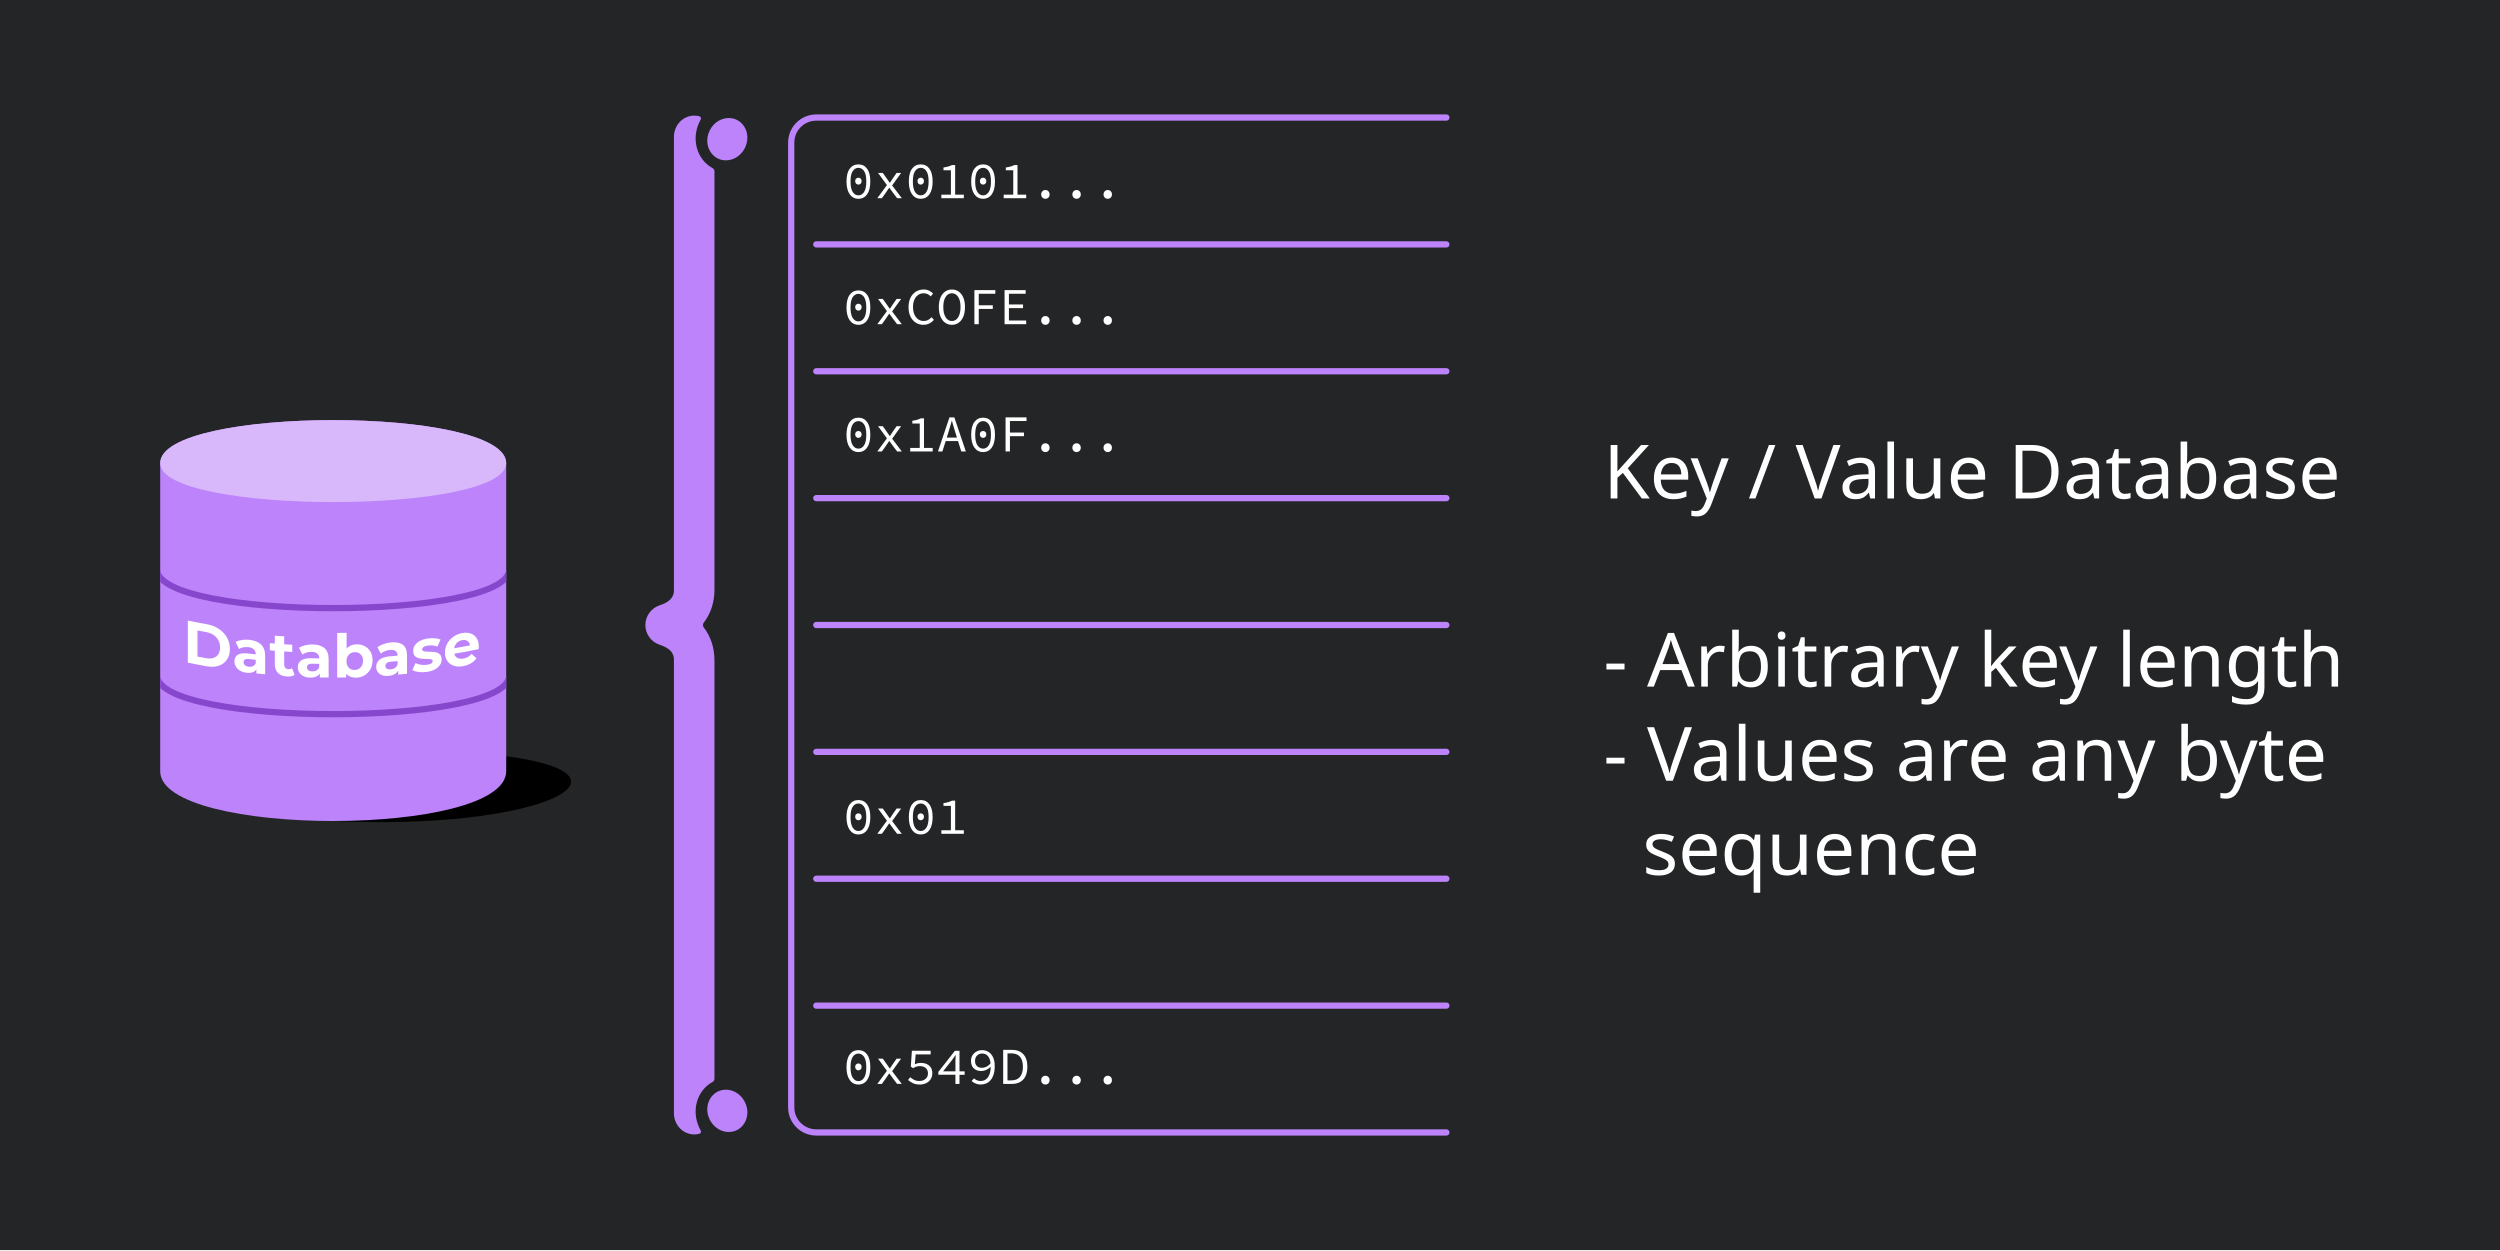
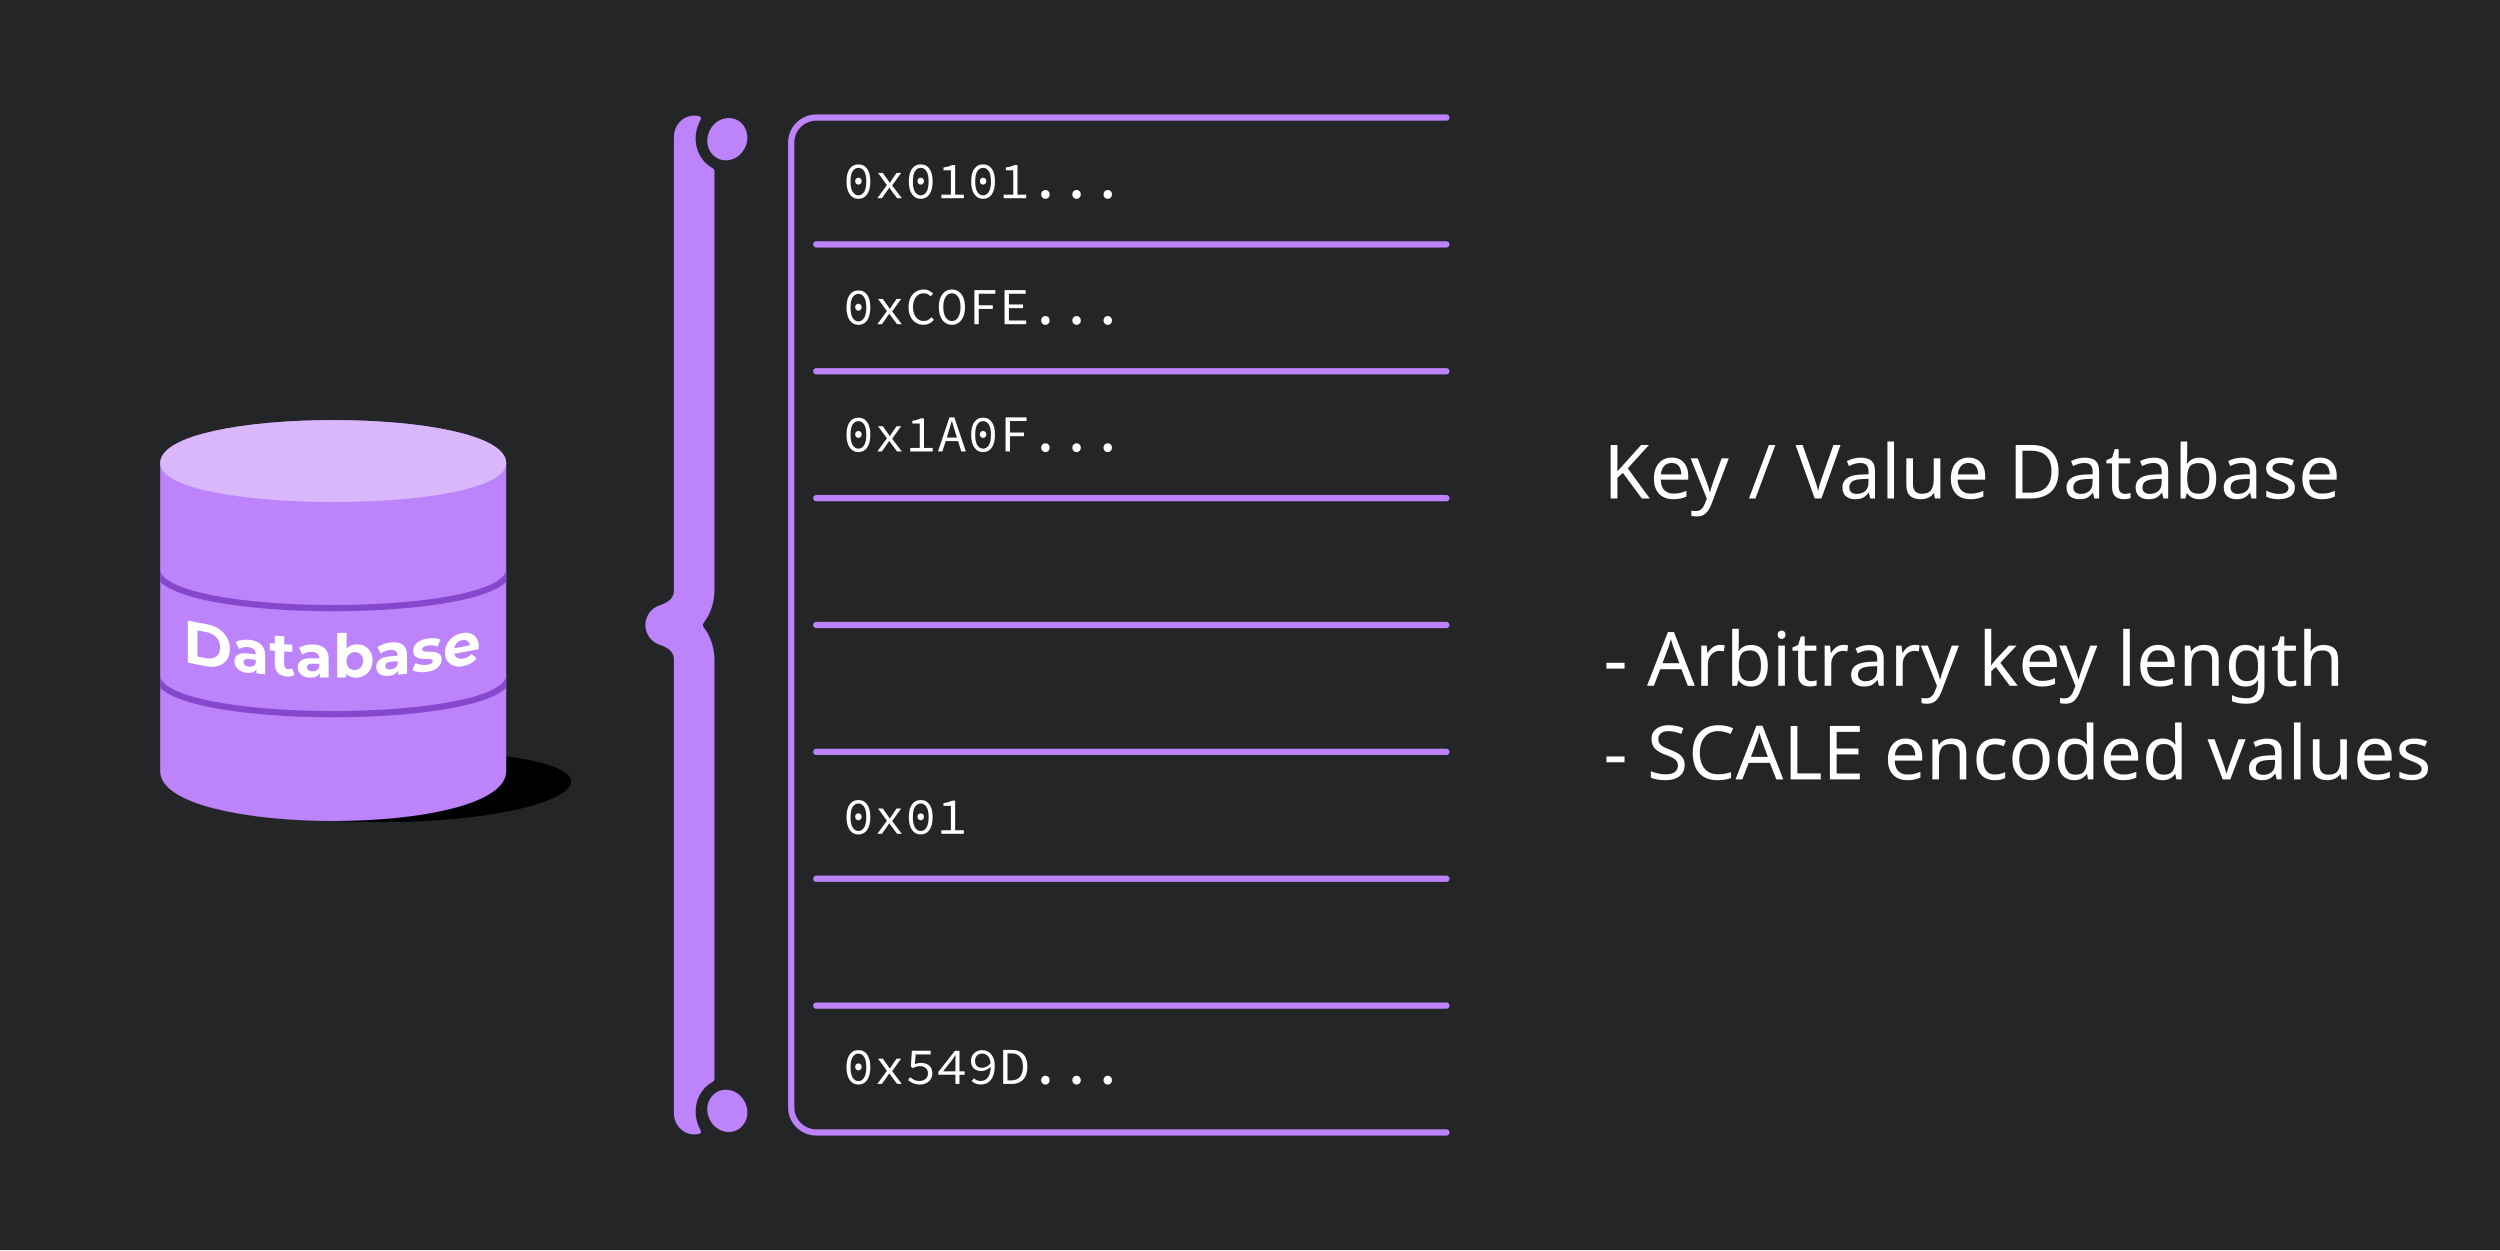
<svg xmlns="http://www.w3.org/2000/svg" id="Layer_1" data-name="Layer 1" viewBox="0 0 1601.68 800.85" version="1.1">
  <defs id="defs7">
+     <rect x="1332.49" y="598.336" width="267.966" height="36.708" id="rect364" />
    <rect x="1348.397" y="365.854" width="291.215" height="123.583" id="rect617" />
    <rect x="1029.666" y="250.836" width="507.164" height="312.016" id="rect487" />
    <style id="style2">
      .cls-1, .cls-2, .cls-3 {
        fill: none;
      }

      .cls-4 {
        clip-path: url(#clippath);
      }

      .cls-5 {
        fill: #fff;
      }

      .cls-6 {
        fill: #bc83fb;
      }

      .cls-7 {
        fill: #d8b7fb;
      }

      .cls-8 {
        fill: #242526;
      }

      .cls-2 {
        stroke: #bc83fb;
      }

      .cls-2, .cls-3 {
        stroke-linecap: round;
        stroke-miterlimit: 10;
        stroke-width: 4px;
      }

      .cls-3 {
        stroke: #8747cc;
      }
    </style>
    <clipPath id="clippath">
      <path class="cls-1" d="m324.31,296.75v197.33c0,42.56-221.68,42.56-221.68,0v-197.33c0-36.79,221.68-36.79,221.68,0Z" id="path4" />
    </clipPath>
  </defs>
  <rect class="cls-8" width="1601.68" height="800.85" id="rect9" />
  <g id="g43">
    <path d="m324.31,484.48l-110.84,41.52c130.63,6.23,203.27-29.21,110.84-41.52Z" id="path11" />
    <g id="g23">
      <path class="cls-6" d="m324.31,296.75v197.33c0,42.56-221.68,42.56-221.68,0v-197.33c0-36.79,221.68-36.79,221.68,0Z" id="path13" />
      <path class="cls-7" d="m324.31,296.75c0,33.22-221.68,33.22-221.68,0,0-36.79,221.68-36.79,221.68,0Z" id="path15" />
      <g class="cls-4" clip-path="url(#clippath)" id="g21">
        <path class="cls-3" d="m326.34,364.69c0,33.23-225.73,33.23-225.73,0" id="path17" />
        <path class="cls-3" d="m326.34,432.63c0,33.23-225.73,33.23-225.73,0" id="path19" />
      </g>
    </g>
    <g id="g41">
      <path class="cls-5" d="m120.34,424.54c0-10.78,0-16.18,0-26.96,4.85,1,7.28,1.47,12.14,2.34,2.91.52,5.47,1.51,7.7,2.99,2.22,1.48,3.96,3.3,5.22,5.49,1.25,2.19,1.88,4.66,1.88,7.4s-.63,5-1.88,6.83c-1.25,1.83-2.99,3.13-5.22,3.89-2.22.76-4.79.88-7.7.36-4.87-.87-7.3-1.34-12.14-2.34Zm6.18-3.89c2.26.44,3.39.65,5.66,1.05,1.79.32,3.34.25,4.65-.21,1.32-.46,2.34-1.26,3.07-2.4.73-1.14,1.09-2.56,1.09-4.25s-.36-3.26-1.09-4.62c-.73-1.36-1.75-2.49-3.07-3.4-1.32-.9-2.87-1.51-4.65-1.83-2.26-.41-3.4-.62-5.66-1.05,0,6.69,0,10.03,0,16.71Z" id="path25" />
      <path class="cls-5" d="m157.93,431.02c-1.62-.2-3-.65-4.16-1.35-1.15-.7-2.04-1.57-2.65-2.61-.62-1.03-.92-2.14-.92-3.32s.3-2.27.9-3.11c.6-.84,1.56-1.44,2.87-1.79,1.31-.36,3.01-.4,5.12-.15,2.2.26,3.31.39,5.51.62v3.5c-1.94-.21-2.91-.32-4.86-.55-1.41-.17-2.38-.06-2.91.34-.53.4-.79.94-.79,1.63,0,.77.3,1.42.9,1.94.6.52,1.43.85,2.48.98,1,.12,1.9-.01,2.7-.4.8-.39,1.37-1.02,1.73-1.91.37,1.15.56,1.72.93,2.87-.44,1.29-1.23,2.22-2.39,2.78-1.16.56-2.65.74-4.47.52Zm6.32.42c0-1.62,0-2.43,0-4.04-.15-.37-.23-.56-.39-.93v-7.24c0-1.28-.39-2.33-1.18-3.13-.78-.81-1.98-1.3-3.6-1.49-1.1-.13-2.19-.09-3.25.12-1.06.21-1.97.56-2.71,1.05-.86-1.79-1.29-2.69-2.15-4.49,1.13-.64,2.49-1.07,4.08-1.31,1.59-.23,3.21-.25,4.85-.06,3.16.37,5.61,1.37,7.36,3.04,1.75,1.67,2.62,4.07,2.62,7.23,0,4.73,0,7.09,0,11.82-2.25-.22-3.38-.33-5.63-.57Z" id="path27" />
      <path class="cls-5" d="m172.85,416.65v-4.62c5.76.51,8.64.72,14.41,1.05,0,1.85,0,2.77,0,4.62-5.77-.33-8.65-.54-14.41-1.05Zm10.97,16.79c-2.45-.16-4.35-.92-5.72-2.27-1.36-1.35-2.05-3.26-2.05-5.73,0-7.27,0-10.91,0-18.18,2.41.2,3.62.29,6.03.45,0,7.24,0,10.86,0,18.1,0,.87.23,1.56.7,2.07.46.51,1.09.79,1.89.84.95.06,1.77-.15,2.44-.62.65,1.73.97,2.6,1.62,4.33-.62.4-1.36.69-2.22.86-.86.17-1.76.22-2.69.16Z" id="path29" />
      <path class="cls-5" d="m198.56,434.15c-1.63-.05-3.02-.38-4.18-.98-1.16-.6-2.05-1.39-2.67-2.37-.62-.98-.93-2.06-.93-3.24s.3-2.3.91-3.19c.61-.9,1.57-1.58,2.88-2.05,1.32-.47,3.03-.67,5.15-.61,2.21.07,3.32.09,5.54.13,0,1.4,0,2.1,0,3.5-1.95-.04-2.93-.06-4.88-.11-1.42-.04-2.39.16-2.92.6-.53.44-.79,1.01-.79,1.7,0,.77.3,1.39.91,1.86.61.47,1.44.72,2.5.75,1.01.03,1.91-.18,2.71-.64.8-.46,1.38-1.14,1.74-2.06.37,1.12.56,1.67.93,2.79-.44,1.33-1.24,2.33-2.4,2.99-1.16.67-2.66.98-4.49.92Zm6.35-.15c0-1.62,0-2.43,0-4.04-.15-.36-.23-.54-.39-.89v-7.24c0-1.28-.39-2.29-1.18-3.03-.79-.74-1.99-1.12-3.62-1.17-1.11-.03-2.2.1-3.27.41-1.07.31-1.98.74-2.73,1.3-.87-1.72-1.3-2.58-2.17-4.3,1.13-.74,2.5-1.3,4.1-1.67,1.6-.37,3.22-.54,4.88-.49,3.17.09,5.64.87,7.39,2.38,1.75,1.51,2.63,3.84,2.63,7,0,4.73,0,7.09,0,11.82-2.26-.01-3.39-.03-5.65-.07Z" id="path31" />
      <path class="cls-5" d="m216.02,434.08c0-11.43,0-17.15,0-28.58,2.42-.01,3.62-.03,6.04-.07,0,4.82,0,7.23,0,12.06-.15,2.45-.23,3.68-.39,6.13.05,2.46.07,3.7.12,6.16,0,1.69,0,2.54,0,4.24-2.31.04-3.46.05-5.77.07Zm12.31.08c-1.83.06-3.41-.29-4.72-1.03-1.32-.74-2.32-1.9-3.02-3.47-.7-1.57-1.05-3.56-1.05-5.97s.37-4.45,1.1-6.02c.74-1.58,1.76-2.76,3.08-3.56,1.32-.8,2.85-1.22,4.61-1.28,1.96-.06,3.72.3,5.28,1.11,1.56.81,2.8,1.98,3.71,3.52.92,1.54,1.37,3.41,1.37,5.59,0,2.16-.46,4.06-1.37,5.7-.92,1.64-2.15,2.94-3.71,3.89-1.56.95-3.32,1.47-5.28,1.53Zm-1.05-4.9c1.01-.03,1.9-.29,2.69-.78.79-.49,1.42-1.18,1.9-2.06.48-.88.72-1.91.72-3.09s-.24-2.22-.72-3.05c-.48-.83-1.11-1.46-1.9-1.89-.79-.43-1.68-.63-2.69-.6-1.01.03-1.91.28-2.71.77s-1.43,1.15-1.9,2.01c-.46.86-.7,1.89-.7,3.09s.23,2.2.7,3.05c.46.85,1.1,1.5,1.9,1.94s1.7.65,2.71.62Z" id="path33" />
      <path class="cls-5" d="m248.79,433.04c-1.62.12-3.01-.05-4.17-.53-1.16-.47-2.05-1.17-2.67-2.08-.62-.91-.93-1.96-.93-3.14,0-1.23.3-2.33.91-3.29.61-.96,1.57-1.75,2.88-2.36,1.31-.62,3.03-1,5.14-1.17,2.21-.18,3.31-.27,5.52-.47v3.5c-1.95.18-2.92.26-4.86.42-1.42.11-2.39.42-2.92.92-.53.5-.79,1.1-.79,1.79,0,.77.3,1.36.91,1.76.6.4,1.44.57,2.49.48,1-.08,1.91-.39,2.7-.94.8-.54,1.38-1.3,1.74-2.25.37,1.08.56,1.61.93,2.69-.44,1.38-1.23,2.46-2.39,3.26-1.16.79-2.65,1.27-4.48,1.41Zm6.33-.84v-4.04c-.15-.34-.23-.51-.39-.85v-7.24c0-1.28-.39-2.25-1.18-2.9-.79-.65-1.99-.91-3.61-.78-1.11.09-2.2.34-3.26.77-1.07.42-1.98.95-2.72,1.59-.87-1.62-1.3-2.43-2.16-4.06,1.13-.87,2.5-1.57,4.1-2.12,1.6-.55,3.22-.89,4.87-1.02,3.17-.26,5.62.26,7.37,1.58,1.75,1.32,2.62,3.55,2.62,6.71,0,4.73,0,7.09,0,11.82-2.25.23-3.38.34-5.63.55Z" id="path35" />
      <path class="cls-5" d="m273.16,430.51c-1.77.23-3.47.23-5.1,0-1.63-.23-2.92-.62-3.87-1.15.8-1.81,1.2-2.72,2-4.54.95.48,2.07.83,3.37,1.04,1.3.21,2.57.24,3.83.07,1.38-.18,2.36-.48,2.94-.9.58-.41.87-.92.87-1.51,0-.49-.23-.82-.67-1-.45-.18-1.04-.29-1.79-.31-.74-.03-1.56-.05-2.44-.06-.89-.01-1.78-.08-2.67-.18-.9-.11-1.72-.34-2.46-.69-.75-.35-1.34-.87-1.79-1.56-.45-.69-.67-1.63-.67-2.81,0-1.31.38-2.51,1.14-3.59.76-1.09,1.86-2.01,3.29-2.76,1.44-.75,3.16-1.26,5.16-1.52,1.41-.19,2.85-.23,4.31-.13,1.46.1,2.68.37,3.65.81-.8,1.83-1.2,2.75-2,4.57-1-.44-2-.7-3.02-.78-1.01-.08-1.99-.05-2.94.07-1.33.18-2.31.48-2.92.92-.62.44-.92.94-.92,1.5,0,.51.22.87.67,1.07.45.2,1.05.33,1.79.39.74.06,1.56.08,2.44.08.88,0,1.77.05,2.67.15.9.1,1.71.31,2.44.63.73.32,1.33.8,1.79,1.47.46.66.69,1.58.69,2.76,0,1.28-.38,2.48-1.15,3.58-.77,1.1-1.88,2.05-3.32,2.82-1.45.77-3.21,1.3-5.29,1.57Z" id="path37" />
      <path class="cls-5" d="m296.82,426.79c-2.35.43-4.41.33-6.18-.29-1.78-.62-3.15-1.66-4.12-3.11-.97-1.45-1.46-3.2-1.46-5.26s.48-4,1.44-5.76c.96-1.76,2.27-3.23,3.93-4.42,1.66-1.19,3.54-1.98,5.63-2.36,2.01-.37,3.83-.28,5.44.26,1.62.55,2.89,1.52,3.83,2.93.94,1.41,1.41,3.23,1.41,5.47,0,.23-.01.5-.04.8-.03.3-.05.58-.08.84-6.66,1.38-10,2-16.7,3.13v-3.51c5.44-.92,8.16-1.42,13.57-2.5-.92.6-1.37.9-2.29,1.49,0-1.08-.22-1.97-.65-2.69-.43-.71-1.03-1.22-1.8-1.53-.76-.3-1.66-.36-2.68-.18-1.02.19-1.92.57-2.7,1.16-.78.59-1.38,1.32-1.82,2.2-.43.88-.65,1.88-.65,2.98v.92c0,1.13.25,2.08.75,2.86.5.77,1.2,1.31,2.11,1.6.9.29,1.97.32,3.19.1,1.1-.2,2.06-.55,2.88-1.04.83-.49,1.58-1.14,2.27-1.94,1.27,1.14,1.9,1.7,3.17,2.83-.94,1.27-2.12,2.34-3.55,3.19-1.43.86-3.07,1.46-4.93,1.8Z" id="path39" />
    </g>
  </g>
  <g id="g163">
    <g id="g63">
      <path class="cls-2" d="m926.64,75.31h-403.67c-8.87,0-16.06,7.19-16.06,16.06v618.1c0,8.87,7.19,16.06,16.06,16.06h403.67" id="path45" />
      <g id="g61">
        <line class="cls-2" x1="522.97" y1="156.57" x2="926.64" y2="156.57" id="line47" />
        <line class="cls-2" x1="522.97" y1="237.86" x2="926.64" y2="237.86" id="line49" />
        <line class="cls-2" x1="522.97" y1="319.14" x2="926.64" y2="319.14" id="line51" />
        <line class="cls-2" x1="522.97" y1="400.43" x2="926.64" y2="400.43" id="line53" />
        <line class="cls-2" x1="522.97" y1="481.71" x2="926.64" y2="481.71" id="line55" />
        <line class="cls-2" x1="522.97" y1="562.99" x2="926.64" y2="562.99" id="line57" />
        <line class="cls-2" x1="522.97" y1="644.28" x2="926.64" y2="644.28" id="line59" />
      </g>
    </g>
    <g id="g71">
      <path class="cls-6" d="m413.46,400.43c.01,5.77,3.73,10.88,9.22,12.67,9.09,2.96,9.09,7.69,9.09,9.96v290.26c0,7.24,5.7,13.46,12.94,13.49,1.16,0,2.28-.14,3.35-.42.42-.11.77-.41.94-.81s.15-.86-.07-1.24c-.08-.14-.15-.27-.22-.41-6.44-12-2.07-25.39,7.72-30.69.82-.44,1.31-1.31,1.31-2.24v-267.92c0-8.09-2.4-15.26-6.87-21.13-.34-.44-.51-.97-.52-1.5,0-.53.18-1.05.52-1.5,4.47-5.86,6.87-13.03,6.87-21.13V109.88c0-.93-.49-1.8-1.31-2.24-9.79-5.3-14.16-18.7-7.72-30.69.07-.14.15-.27.22-.41.21-.38.24-.84.07-1.24s-.52-.7-.94-.81c-1.07-.28-2.19-.43-3.35-.42-7.24.02-12.94,6.25-12.94,13.49v290.26c0,2.27,0,7-9.09,9.96-5.49,1.79-9.21,6.9-9.22,12.67Z" id="path65" />
      <path class="cls-6" d="m476.92,719.59c5.16-8.48-.73-20.36-10.6-21.39-9.88-1.02-16.33,9.58-11.62,19.08s17.06,10.78,22.22,2.3Z" id="path67" />
      <path class="cls-6" d="m454.7,83.57c4.71-9.5,17.06-10.78,22.22-2.3,5.16,8.48-.73,20.36-10.6,21.39s-16.33-9.58-11.62-19.08Z" id="path69" />
    </g>
    <g id="g91">
      <path class="cls-5" d="m549.96,127.36c-2.35,0-4.21-.97-5.58-2.9-1.36-1.93-2.05-4.66-2.05-8.19s.68-6.29,2.05-8.15c1.37-1.86,3.22-2.8,5.58-2.8s4.24.93,5.59,2.8c1.35,1.86,2.03,4.58,2.03,8.15s-.68,6.26-2.03,8.19c-1.35,1.93-3.22,2.9-5.59,2.9Zm0-2.2c1.49,0,2.7-.72,3.64-2.16.94-1.44,1.41-3.68,1.41-6.72s-.47-5.29-1.41-6.67c-.94-1.39-2.16-2.08-3.64-2.08s-2.7.69-3.64,2.08c-.94,1.39-1.41,3.61-1.41,6.67s.47,5.28,1.41,6.72c.94,1.44,2.16,2.16,3.64,2.16Zm0-6.89c-.56,0-1.04-.2-1.45-.6-.41-.4-.62-.94-.62-1.63s.2-1.23.62-1.61c.41-.39.89-.58,1.45-.58s1.04.19,1.45.58c.41.39.62.93.62,1.61s-.21,1.23-.62,1.63c-.41.4-.89.6-1.45.6Z" id="path73" />
      <path class="cls-5" d="m562.07,126.97l6.16-8.39-5.69-7.79h3.03l2.56,3.56c.29.42.59.87.92,1.35.32.48.65.94.98,1.38h.13c.31-.44.62-.91.93-1.4.31-.49.61-.95.9-1.4l2.43-3.49h2.9l-5.76,8.02,6.19,8.15h-3l-2.83-3.73c-.33-.47-.68-.95-1.05-1.46-.37-.51-.73-1-1.08-1.46h-.13c-.33.49-.67.97-1,1.45-.33.48-.67.97-1,1.48l-2.66,3.73h-2.93Z" id="path75" />
      <path class="cls-5" d="m589.89,127.36c-2.35,0-4.21-.97-5.58-2.9-1.36-1.93-2.05-4.66-2.05-8.19s.68-6.29,2.05-8.15c1.37-1.86,3.22-2.8,5.58-2.8s4.24.93,5.59,2.8c1.35,1.86,2.03,4.58,2.03,8.15s-.68,6.26-2.03,8.19c-1.35,1.93-3.22,2.9-5.59,2.9Zm0-2.2c1.49,0,2.7-.72,3.64-2.16.94-1.44,1.41-3.68,1.41-6.72s-.47-5.29-1.41-6.67c-.94-1.39-2.16-2.08-3.64-2.08s-2.7.69-3.64,2.08c-.94,1.39-1.41,3.61-1.41,6.67s.47,5.28,1.41,6.72c.94,1.44,2.16,2.16,3.64,2.16Zm0-6.89c-.56,0-1.04-.2-1.45-.6-.41-.4-.62-.94-.62-1.63s.2-1.23.62-1.61c.41-.39.89-.58,1.45-.58s1.04.19,1.45.58c.41.39.62.93.62,1.61s-.21,1.23-.62,1.63c-.41.4-.89.6-1.45.6Z" id="path77" />
      <path class="cls-5" d="m603.1,126.97v-2.26h6.12v-15.64h-4.76v-1.76c1.24-.18,2.29-.39,3.14-.65.85-.25,1.62-.56,2.31-.92h2.03v18.97h5.56v2.26h-14.41Z" id="path79" />
      <path class="cls-5" d="m629.83,127.36c-2.35,0-4.21-.97-5.58-2.9-1.36-1.93-2.05-4.66-2.05-8.19s.68-6.29,2.05-8.15c1.37-1.86,3.22-2.8,5.58-2.8s4.24.93,5.59,2.8c1.35,1.86,2.03,4.58,2.03,8.15s-.68,6.26-2.03,8.19c-1.35,1.93-3.22,2.9-5.59,2.9Zm0-2.2c1.49,0,2.7-.72,3.64-2.16.94-1.44,1.41-3.68,1.41-6.72s-.47-5.29-1.41-6.67c-.94-1.39-2.16-2.08-3.64-2.08s-2.7.69-3.64,2.08c-.94,1.39-1.41,3.61-1.41,6.67s.47,5.28,1.41,6.72c.94,1.44,2.16,2.16,3.64,2.16Zm0-6.89c-.56,0-1.04-.2-1.45-.6-.41-.4-.62-.94-.62-1.63s.2-1.23.62-1.61c.41-.39.89-.58,1.45-.58s1.04.19,1.45.58c.41.39.62.93.62,1.61s-.21,1.23-.62,1.63c-.41.4-.89.6-1.45.6Z" id="path81" />
      <path class="cls-5" d="m643.04,126.97v-2.26h6.12v-15.64h-4.76v-1.76c1.24-.18,2.29-.39,3.14-.65.85-.25,1.62-.56,2.31-.92h2.03v18.97h5.56v2.26h-14.41Z" id="path83" />
      <path class="cls-5" d="m669.76,127.36c-.75,0-1.39-.26-1.91-.78s-.78-1.19-.78-2.01.26-1.53.78-2.05c.52-.52,1.16-.78,1.91-.78s1.39.26,1.91.78c.52.52.78,1.2.78,2.05s-.26,1.49-.78,2.01-1.16.78-1.91.78Z" id="path85" />
      <path class="cls-5" d="m689.73,127.36c-.75,0-1.39-.26-1.91-.78s-.78-1.19-.78-2.01.26-1.53.78-2.05c.52-.52,1.16-.78,1.91-.78s1.39.26,1.91.78c.52.52.78,1.2.78,2.05s-.26,1.49-.78,2.01-1.16.78-1.91.78Z" id="path87" />
      <path class="cls-5" d="m709.7,127.36c-.75,0-1.39-.26-1.91-.78s-.78-1.19-.78-2.01.26-1.53.78-2.05c.52-.52,1.16-.78,1.91-.78s1.39.26,1.91.78c.52.52.78,1.2.78,2.05s-.26,1.49-.78,2.01-1.16.78-1.91.78Z" id="path89" />
    </g>
    <g id="g111">
      <path class="cls-5" d="m549.96,208.1c-2.35,0-4.21-.97-5.58-2.9-1.36-1.93-2.05-4.66-2.05-8.19s.68-6.29,2.05-8.15c1.37-1.86,3.22-2.8,5.58-2.8s4.24.93,5.59,2.8c1.35,1.86,2.03,4.58,2.03,8.15s-.68,6.26-2.03,8.19c-1.35,1.93-3.22,2.9-5.59,2.9Zm0-2.2c1.49,0,2.7-.72,3.64-2.16.94-1.44,1.41-3.68,1.41-6.72s-.47-5.29-1.41-6.67c-.94-1.39-2.16-2.08-3.64-2.08s-2.7.69-3.64,2.08c-.94,1.39-1.41,3.61-1.41,6.67s.47,5.28,1.41,6.72c.94,1.44,2.16,2.16,3.64,2.16Zm0-6.89c-.56,0-1.04-.2-1.45-.6-.41-.4-.62-.94-.62-1.63s.2-1.23.62-1.61c.41-.39.89-.58,1.45-.58s1.04.19,1.45.58c.41.39.62.93.62,1.61s-.21,1.23-.62,1.63c-.41.4-.89.6-1.45.6Z" id="path93" />
      <path class="cls-5" d="m562.07,207.7l6.16-8.39-5.69-7.79h3.03l2.56,3.56c.29.42.59.87.92,1.35.32.48.65.94.98,1.38h.13c.31-.44.62-.91.93-1.4.31-.49.61-.95.9-1.4l2.43-3.49h2.9l-5.76,8.02,6.19,8.15h-3l-2.83-3.73c-.33-.47-.68-.95-1.05-1.46-.37-.51-.73-1-1.08-1.46h-.13c-.33.49-.67.97-1,1.45-.33.48-.67.97-1,1.48l-2.66,3.73h-2.93Z" id="path95" />
      <path class="cls-5" d="m591.59,208.1c-1.8,0-3.41-.45-4.84-1.35-1.43-.9-2.57-2.19-3.41-3.88-.84-1.69-1.26-3.72-1.26-6.09s.42-4.37,1.26-6.06c.84-1.69,2-2.98,3.48-3.89s3.16-1.36,5.04-1.36c1.31,0,2.47.27,3.49.8,1.02.53,1.84,1.15,2.46,1.86l-1.56,1.76c-.56-.6-1.2-1.08-1.93-1.45s-1.55-.55-2.46-.55c-1.4,0-2.61.36-3.64,1.08-1.03.72-1.84,1.74-2.41,3.04-.58,1.31-.87,2.87-.87,4.69s.29,3.4.87,4.74c.58,1.34,1.38,2.38,2.41,3.11,1.03.73,2.25,1.1,3.64,1.1,1,0,1.9-.21,2.7-.63.8-.42,1.54-1.02,2.23-1.8l1.56,1.7c-.87,1-1.85,1.78-2.95,2.33-1.1.55-2.37.83-3.81.83Z" id="path97" />
      <path class="cls-5" d="m609.86,208.1c-1.64,0-3.1-.45-4.36-1.36-1.26-.91-2.25-2.21-2.96-3.91s-1.06-3.74-1.06-6.14.35-4.36,1.06-6.04,1.7-2.96,2.96-3.84c1.26-.89,2.72-1.33,4.36-1.33s3.09.44,4.36,1.33c1.26.89,2.25,2.17,2.96,3.84.71,1.68,1.06,3.69,1.06,6.04s-.35,4.44-1.06,6.14c-.71,1.7-1.7,3-2.96,3.91-1.26.91-2.72,1.36-4.36,1.36Zm0-2.43c1.66,0,3-.8,4.01-2.4,1.01-1.6,1.51-3.79,1.51-6.59s-.5-4.9-1.51-6.46c-1.01-1.55-2.35-2.33-4.01-2.33s-3,.78-4.01,2.33c-1.01,1.55-1.51,3.71-1.51,6.46s.5,4.99,1.51,6.59c1.01,1.6,2.35,2.4,4.01,2.4Z" id="path99" />
      <path class="cls-5" d="m624.27,207.7v-21.83h13.41v2.33h-10.62v7.39h8.99v2.33h-8.99v9.78h-2.8Z" id="path101" />
      <path class="cls-5" d="m643.6,207.7v-21.83h13.51v2.33h-10.72v6.86h9.05v2.36h-9.05v7.92h11.05v2.36h-13.84Z" id="path103" />
      <path class="cls-5" d="m669.76,208.1c-.75,0-1.39-.26-1.91-.78s-.78-1.19-.78-2.01.26-1.53.78-2.05c.52-.52,1.16-.78,1.91-.78s1.39.26,1.91.78c.52.52.78,1.2.78,2.05s-.26,1.49-.78,2.01-1.16.78-1.91.78Z" id="path105" />
      <path class="cls-5" d="m689.73,208.1c-.75,0-1.39-.26-1.91-.78s-.78-1.19-.78-2.01.26-1.53.78-2.05c.52-.52,1.16-.78,1.91-.78s1.39.26,1.91.78c.52.52.78,1.2.78,2.05s-.26,1.49-.78,2.01-1.16.78-1.91.78Z" id="path107" />
      <path class="cls-5" d="m709.7,208.1c-.75,0-1.39-.26-1.91-.78s-.78-1.19-.78-2.01.26-1.53.78-2.05c.52-.52,1.16-.78,1.91-.78s1.39.26,1.91.78c.52.52.78,1.2.78,2.05s-.26,1.49-.78,2.01-1.16.78-1.91.78Z" id="path109" />
    </g>
    <g id="g131">
      <path class="cls-5" d="m549.96,289.63c-2.35,0-4.21-.97-5.58-2.9-1.36-1.93-2.05-4.66-2.05-8.19s.68-6.29,2.05-8.15c1.37-1.86,3.22-2.8,5.58-2.8s4.24.93,5.59,2.8c1.35,1.86,2.03,4.58,2.03,8.15s-.68,6.26-2.03,8.19c-1.35,1.93-3.22,2.9-5.59,2.9Zm0-2.2c1.49,0,2.7-.72,3.64-2.16.94-1.44,1.41-3.68,1.41-6.72s-.47-5.29-1.41-6.67c-.94-1.39-2.16-2.08-3.64-2.08s-2.7.69-3.64,2.08c-.94,1.39-1.41,3.61-1.41,6.67s.47,5.28,1.41,6.72c.94,1.44,2.16,2.16,3.64,2.16Zm0-6.89c-.56,0-1.04-.2-1.45-.6-.41-.4-.62-.94-.62-1.63s.2-1.23.62-1.61c.41-.39.89-.58,1.45-.58s1.04.19,1.45.58c.41.39.62.93.62,1.61s-.21,1.23-.62,1.63c-.41.4-.89.6-1.45.6Z" id="path113" />
      <path class="cls-5" d="m562.07,289.23l6.16-8.39-5.69-7.79h3.03l2.56,3.56c.29.42.59.87.92,1.35.32.48.65.94.98,1.38h.13c.31-.44.62-.91.93-1.4.31-.49.61-.95.9-1.4l2.43-3.49h2.9l-5.76,8.02,6.19,8.15h-3l-2.83-3.73c-.33-.47-.68-.95-1.05-1.46-.37-.51-.73-1-1.08-1.46h-.13c-.33.49-.67.97-1,1.45-.33.48-.67.97-1,1.48l-2.66,3.73h-2.93Z" id="path115" />
      <path class="cls-5" d="m583.14,289.23v-2.26h6.12v-15.64h-4.76v-1.76c1.24-.18,2.29-.39,3.14-.65.85-.25,1.62-.56,2.31-.92h2.03v18.97h5.56v2.26h-14.41Z" id="path117" />
      <path class="cls-5" d="m600.94,289.23l7.35-21.83h3.13l7.36,21.83h-2.93l-2.06-6.66h-7.92l-2.1,6.66h-2.83Zm6.66-12.21l-1.03,3.33h6.52l-1.03-3.33c-.38-1.22-.75-2.43-1.12-3.64-.37-1.21-.72-2.45-1.05-3.71h-.13c-.35,1.26-.71,2.5-1.06,3.71-.36,1.21-.72,2.42-1.1,3.64Z" id="path119" />
      <path class="cls-5" d="m629.83,289.63c-2.35,0-4.21-.97-5.58-2.9-1.36-1.93-2.05-4.66-2.05-8.19s.68-6.29,2.05-8.15c1.37-1.86,3.22-2.8,5.58-2.8s4.24.93,5.59,2.8c1.35,1.86,2.03,4.58,2.03,8.15s-.68,6.26-2.03,8.19c-1.35,1.93-3.22,2.9-5.59,2.9Zm0-2.2c1.49,0,2.7-.72,3.64-2.16.94-1.44,1.41-3.68,1.41-6.72s-.47-5.29-1.41-6.67c-.94-1.39-2.16-2.08-3.64-2.08s-2.7.69-3.64,2.08c-.94,1.39-1.41,3.61-1.41,6.67s.47,5.28,1.41,6.72c.94,1.44,2.16,2.16,3.64,2.16Zm0-6.89c-.56,0-1.04-.2-1.45-.6-.41-.4-.62-.94-.62-1.63s.2-1.23.62-1.61c.41-.39.89-.58,1.45-.58s1.04.19,1.45.58c.41.39.62.93.62,1.61s-.21,1.23-.62,1.63c-.41.4-.89.6-1.45.6Z" id="path121" />
      <path class="cls-5" d="m644.24,289.23v-21.83h13.41v2.33h-10.62v7.39h8.99v2.33h-8.99v9.78h-2.8Z" id="path123" />
      <path class="cls-5" d="m669.76,289.63c-.75,0-1.39-.26-1.91-.78s-.78-1.19-.78-2.01.26-1.53.78-2.05c.52-.52,1.16-.78,1.91-.78s1.39.26,1.91.78c.52.52.78,1.2.78,2.05s-.26,1.49-.78,2.01-1.16.78-1.91.78Z" id="path125" />
      <path class="cls-5" d="m689.73,289.63c-.75,0-1.39-.26-1.91-.78s-.78-1.19-.78-2.01.26-1.53.78-2.05c.52-.52,1.16-.78,1.91-.78s1.39.26,1.91.78c.52.52.78,1.2.78,2.05s-.26,1.49-.78,2.01-1.16.78-1.91.78Z" id="path127" />
      <path class="cls-5" d="m709.7,289.63c-.75,0-1.39-.26-1.91-.78s-.78-1.19-.78-2.01.26-1.53.78-2.05c.52-.52,1.16-.78,1.91-.78s1.39.26,1.91.78c.52.52.78,1.2.78,2.05s-.26,1.49-.78,2.01-1.16.78-1.91.78Z" id="path129" />
    </g>
    <g id="g151">
      <path class="cls-5" d="m549.96,694.83c-2.35,0-4.21-.96-5.58-2.9-1.36-1.93-2.05-4.66-2.05-8.19s.68-6.29,2.05-8.15c1.37-1.86,3.22-2.8,5.58-2.8s4.24.93,5.59,2.8c1.35,1.86,2.03,4.58,2.03,8.15s-.68,6.26-2.03,8.19c-1.35,1.93-3.22,2.9-5.59,2.9Zm0-2.2c1.49,0,2.7-.72,3.64-2.16s1.41-3.68,1.41-6.72-.47-5.29-1.41-6.67-2.16-2.08-3.64-2.08-2.7.69-3.64,2.08c-.94,1.39-1.41,3.61-1.41,6.67s.47,5.28,1.41,6.72c.94,1.44,2.16,2.16,3.64,2.16Zm0-6.89c-.56,0-1.04-.2-1.45-.6-.41-.4-.62-.94-.62-1.63s.2-1.23.62-1.61c.41-.39.89-.58,1.45-.58s1.04.19,1.45.58c.41.39.62.93.62,1.61s-.21,1.23-.62,1.63c-.41.4-.89.6-1.45.6Z" id="path133" />
      <path class="cls-5" d="m562.07,694.43l6.16-8.39-5.69-7.79h3.03l2.56,3.56c.29.42.59.87.92,1.35.32.48.65.94.98,1.38h.13c.31-.44.62-.91.93-1.4.31-.49.61-.95.9-1.4l2.43-3.49h2.9l-5.76,8.02,6.19,8.15h-3l-2.83-3.73c-.33-.47-.68-.95-1.05-1.46s-.73-1-1.08-1.46h-.13c-.33.49-.67.97-1,1.45-.33.48-.67.97-1,1.48l-2.66,3.73h-2.93Z" id="path135" />
      <path class="cls-5" d="m589.43,694.83c-1.89,0-3.43-.3-4.62-.9-1.2-.6-2.21-1.26-3.03-2l1.37-1.8c.71.62,1.53,1.18,2.46,1.68.93.5,2.11.75,3.53.75,1,0,1.91-.2,2.73-.6.82-.4,1.47-.96,1.95-1.7.48-.73.71-1.59.71-2.56,0-1.46-.48-2.61-1.43-3.43-.95-.82-2.22-1.23-3.79-1.23-.89,0-1.64.11-2.26.33-.62.22-1.31.54-2.06.96l-1.46-.93.7-10.22h12.01v2.36h-9.58l-.57,6.29c.62-.27,1.23-.48,1.81-.63s1.29-.23,2.11-.23c1.35,0,2.58.24,3.68.72,1.1.48,1.97,1.2,2.63,2.18.65.98.98,2.23.98,3.76s-.37,2.83-1.12,3.91c-.74,1.08-1.71,1.89-2.91,2.45-1.2.55-2.47.83-3.83.83Z" id="path137" />
      <path class="cls-5" d="m612.12,694.43v-5.86h-10.95v-1.83l10.62-13.54h2.93v13.18h3.29v2.2h-3.29v5.86h-2.6Zm-7.92-8.05h7.92v-6.59c.02-.58.05-1.2.08-1.88s.06-1.3.08-1.88h-.17c-.33.51-.69,1.03-1.07,1.55-.38.52-.74,1.04-1.1,1.55l-5.76,7.25Z" id="path139" />
      <path class="cls-5" d="m628.4,694.83c-1.29,0-2.42-.22-3.39-.65s-1.82-.96-2.53-1.58l1.53-1.73c.53.51,1.17.92,1.9,1.23.73.31,1.51.47,2.33.47,1.13,0,2.17-.29,3.13-.87s1.74-1.53,2.35-2.86c.61-1.33.94-3.13.98-5.39-.87.84-1.81,1.51-2.85,2-1.03.49-2.09.73-3.18.73-1.95,0-3.54-.55-4.76-1.65-1.22-1.1-1.83-2.73-1.83-4.91,0-1.35.33-2.54.98-3.56.65-1.02,1.52-1.82,2.6-2.4,1.08-.58,2.23-.87,3.48-.87,1.55,0,2.94.38,4.16,1.13,1.22.75,2.19,1.89,2.91,3.39.72,1.51,1.08,3.41,1.08,5.69,0,2.13-.24,3.94-.73,5.44-.49,1.5-1.15,2.72-1.98,3.66-.83.94-1.78,1.63-2.85,2.06-1.06.43-2.17.65-3.33.65Zm-3.73-15.21c0,1.44.38,2.55,1.15,3.33s1.89,1.17,3.38,1.17c.84,0,1.74-.22,2.7-.67.95-.44,1.86-1.17,2.73-2.16-.22-2.06-.79-3.63-1.71-4.71-.92-1.08-2.17-1.61-3.74-1.61-1.26,0-2.33.43-3.2,1.28-.87.85-1.3,1.98-1.3,3.38Z" id="path141" />
      <path class="cls-5" d="m642.71,694.43v-21.83h5.39c3.28,0,5.79.94,7.52,2.81,1.73,1.88,2.6,4.54,2.6,8s-.86,6.19-2.58,8.12c-1.72,1.93-4.19,2.9-7.4,2.9h-5.52Zm2.76-2.26h2.43c2.51,0,4.38-.77,5.61-2.31,1.23-1.54,1.85-3.69,1.85-6.44s-.62-4.86-1.85-6.34-3.1-2.21-5.61-2.21h-2.43v17.31Z" id="path143" />
      <path class="cls-5" d="m669.76,694.83c-.75,0-1.39-.26-1.91-.78-.52-.52-.78-1.19-.78-2.01s.26-1.52.78-2.05,1.16-.78,1.91-.78,1.39.26,1.91.78.78,1.2.78,2.05-.26,1.49-.78,2.01c-.52.52-1.16.78-1.91.78Z" id="path145" />
      <path class="cls-5" d="m689.73,694.83c-.75,0-1.39-.26-1.91-.78-.52-.52-.78-1.19-.78-2.01s.26-1.52.78-2.05,1.16-.78,1.91-.78,1.39.26,1.91.78.78,1.2.78,2.05-.26,1.49-.78,2.01c-.52.52-1.16.78-1.91.78Z" id="path147" />
      <path class="cls-5" d="m709.7,694.83c-.75,0-1.39-.26-1.91-.78-.52-.52-.78-1.19-.78-2.01s.26-1.52.78-2.05,1.16-.78,1.91-.78,1.39.26,1.91.78.78,1.2.78,2.05-.26,1.49-.78,2.01c-.52.52-1.16.78-1.91.78Z" id="path149" />
    </g>
    <g id="g161">
      <path class="cls-5" d="m549.96,534.6c-2.35,0-4.21-.96-5.58-2.9-1.36-1.93-2.05-4.66-2.05-8.19s.68-6.29,2.05-8.15c1.37-1.86,3.22-2.8,5.58-2.8s4.24.93,5.59,2.8c1.35,1.86,2.03,4.58,2.03,8.15s-.68,6.26-2.03,8.19c-1.35,1.93-3.22,2.9-5.59,2.9Zm0-2.2c1.49,0,2.7-.72,3.64-2.16s1.41-3.68,1.41-6.72-.47-5.29-1.41-6.67-2.16-2.08-3.64-2.08-2.7.69-3.64,2.08c-.94,1.39-1.41,3.61-1.41,6.67s.47,5.28,1.41,6.72c.94,1.44,2.16,2.16,3.64,2.16Zm0-6.89c-.56,0-1.04-.2-1.45-.6-.41-.4-.62-.94-.62-1.63s.2-1.23.62-1.61c.41-.39.89-.58,1.45-.58s1.04.19,1.45.58c.41.39.62.93.62,1.61s-.21,1.23-.62,1.63c-.41.4-.89.6-1.45.6Z" id="path153" />
      <path class="cls-5" d="m562.07,534.2l6.16-8.39-5.69-7.79h3.03l2.56,3.56c.29.42.59.87.92,1.35.32.48.65.94.98,1.38h.13c.31-.44.62-.91.93-1.4.31-.49.61-.95.9-1.4l2.43-3.49h2.9l-5.76,8.02,6.19,8.15h-3l-2.83-3.73c-.33-.47-.68-.95-1.05-1.46s-.73-1-1.08-1.46h-.13c-.33.49-.67.97-1,1.45-.33.48-.67.97-1,1.48l-2.66,3.73h-2.93Z" id="path155" />
      <path class="cls-5" d="m589.89,534.6c-2.35,0-4.21-.96-5.58-2.9-1.36-1.93-2.05-4.66-2.05-8.19s.68-6.29,2.05-8.15c1.37-1.86,3.22-2.8,5.58-2.8s4.24.93,5.59,2.8c1.35,1.86,2.03,4.58,2.03,8.15s-.68,6.26-2.03,8.19c-1.35,1.93-3.22,2.9-5.59,2.9Zm0-2.2c1.49,0,2.7-.72,3.64-2.16s1.41-3.68,1.41-6.72-.47-5.29-1.41-6.67-2.16-2.08-3.64-2.08-2.7.69-3.64,2.08c-.94,1.39-1.41,3.61-1.41,6.67s.47,5.28,1.41,6.72c.94,1.44,2.16,2.16,3.64,2.16Zm0-6.89c-.56,0-1.04-.2-1.45-.6-.41-.4-.62-.94-.62-1.63s.2-1.23.62-1.61c.41-.39.89-.58,1.45-.58s1.04.19,1.45.58c.41.39.62.93.62,1.61s-.21,1.23-.62,1.63c-.41.4-.89.6-1.45.6Z" id="path157" />
      <path class="cls-5" d="m603.1,534.2v-2.26h6.12v-15.64h-4.76v-1.76c1.24-.18,2.29-.39,3.14-.65s1.62-.56,2.31-.92h2.03v18.97h5.56v2.26h-14.41Z" id="path159" />
    </g>
  </g>
  <text xml:space="preserve" id="text485" style="line-height:1.25;font-family:'Fira Sans';font-size:40px;-inkscape-font-specification:'Fira Sans';white-space:pre;shape-inside:url(#rect487)" />
  <text xml:space="preserve" style="font-size:40px;line-height:1.25;font-family:'Fira Sans';-inkscape-font-specification:'Fira Sans'" x="1044.301" y="239.824" id="text493">
    <tspan id="tspan491" x="1044.301" y="239.824" />
  </text>
  <text xml:space="preserve" style="font-size:85.333px;line-height:1.25;font-family:'Fira Sans';-inkscape-font-specification:'Fira Sans';fill:#ffffff" x="1073.089" y="184.762" id="text547">
    <tspan id="tspan545" x="1073.089" y="184.762" />
  </text>
  <text xml:space="preserve" style="font-size:48px;line-height:1.25;font-family:'Fira Sans';-inkscape-font-specification:'Fira Sans'" x="1027.262" y="319.357" id="text551">
    <tspan id="tspan549" x="1027.262" y="319.357" style="font-style:normal;font-variant:normal;font-weight:normal;font-stretch:normal;font-size:48px;font-family:'Noto Sans';-inkscape-font-specification:'Noto Sans';fill:#ffffff">Key / Value Database</tspan>
-     <tspan x="1027.262" y="379.631" style="font-style:normal;font-variant:normal;font-weight:normal;font-stretch:normal;font-size:48px;font-family:'Noto Sans';-inkscape-font-specification:'Noto Sans';fill:#ffffff" id="tspan603" />
-     <tspan x="1027.262" y="439.905" style="font-style:normal;font-variant:normal;font-weight:normal;font-stretch:normal;font-size:48px;font-family:'Noto Sans';-inkscape-font-specification:'Noto Sans';fill:#ffffff" id="tspan609">- Arbitrary key length</tspan>
-     <tspan x="1027.262" y="500.179" style="font-style:normal;font-variant:normal;font-weight:normal;font-stretch:normal;font-size:48px;font-family:'Noto Sans';-inkscape-font-specification:'Noto Sans';fill:#ffffff" id="tspan258">- Values are any byte</tspan>
-     <tspan x="1027.262" y="560.453" style="font-style:normal;font-variant:normal;font-weight:normal;font-stretch:normal;font-size:48px;font-family:'Noto Sans';-inkscape-font-specification:'Noto Sans';fill:#ffffff" id="tspan613">  sequence</tspan>
+     <tspan x="1027.262" y="379.357" style="font-style:normal;font-variant:normal;font-weight:normal;font-stretch:normal;font-size:48px;font-family:'Noto Sans';-inkscape-font-specification:'Noto Sans';fill:#ffffff" id="tspan603" />
+     <tspan x="1027.262" y="439.357" style="font-style:normal;font-variant:normal;font-weight:normal;font-stretch:normal;font-size:48px;font-family:'Noto Sans';-inkscape-font-specification:'Noto Sans';fill:#ffffff" id="tspan609">- Arbitrary key length</tspan>
+     <tspan x="1027.262" y="499.357" style="font-style:normal;font-variant:normal;font-weight:normal;font-stretch:normal;font-size:48px;font-family:'Noto Sans';-inkscape-font-specification:'Noto Sans';fill:#ffffff" id="tspan370">- SCALE encoded values</tspan>
+     <tspan x="1027.262" y="559.357" style="font-style:normal;font-variant:normal;font-weight:normal;font-stretch:normal;font-size:48px;font-family:'Noto Sans';-inkscape-font-specification:'Noto Sans';fill:#ffffff" id="tspan374" />
+     <tspan x="1027.262" y="619.357" style="font-style:normal;font-variant:normal;font-weight:normal;font-stretch:normal;font-size:48px;font-family:'Noto Sans';-inkscape-font-specification:'Noto Sans';fill:#ffffff" id="tspan613" />
  </text>
  <text xml:space="preserve" id="text615" style="line-height:1.25;font-family:'Fira Sans';font-size:85.333px;-inkscape-font-specification:'Fira Sans';white-space:pre;shape-inside:url(#rect617)" />
+   <text xml:space="preserve" id="text362" style="fill:#000000;white-space:pre;shape-inside:url(#rect364)" />
</svg>
